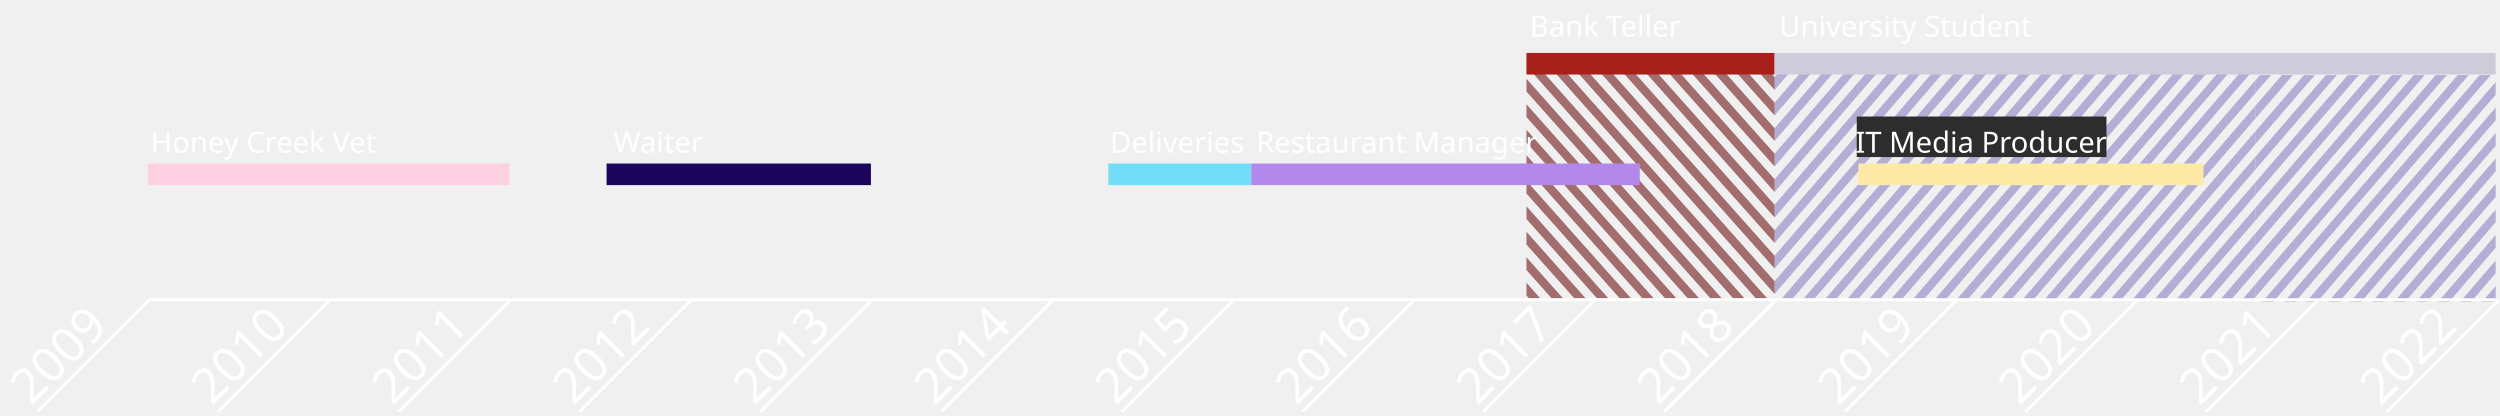
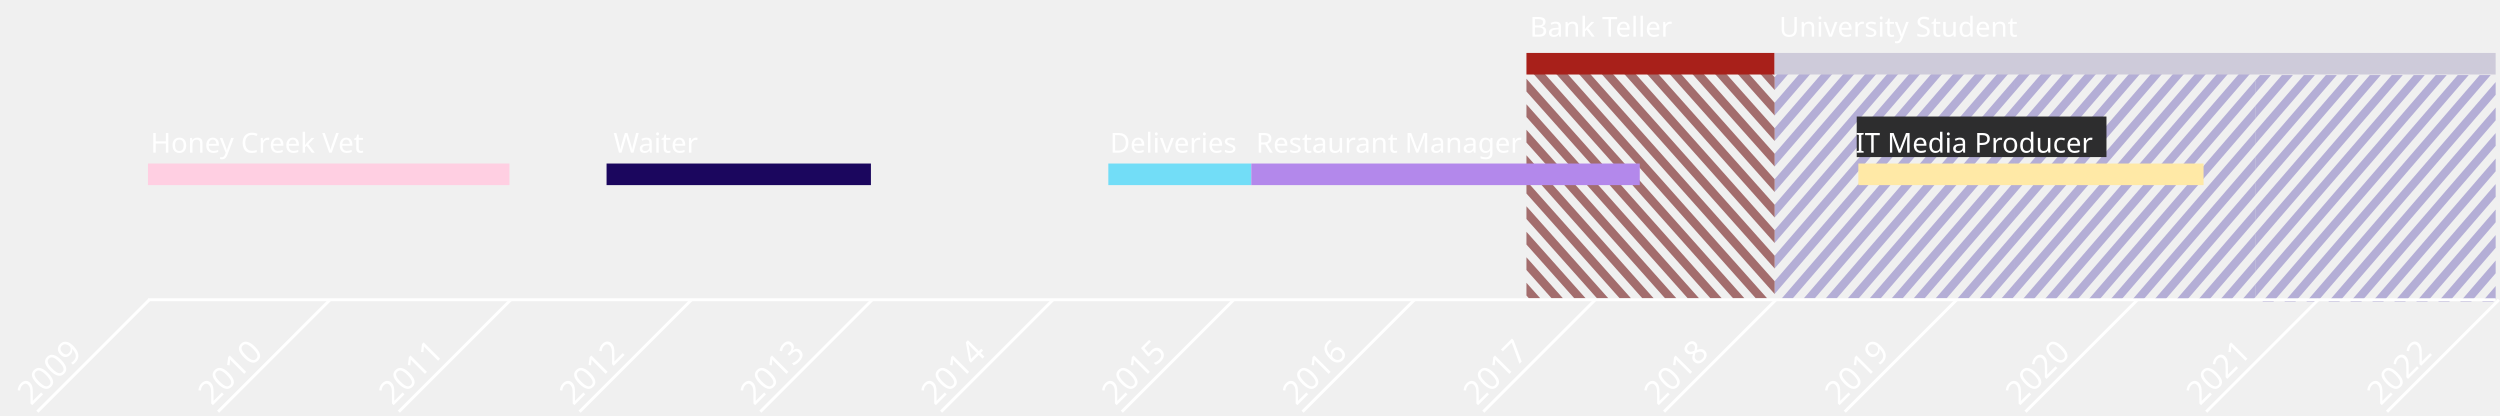
<svg xmlns="http://www.w3.org/2000/svg" viewBox="0 0 1541.6 256.17">
  <defs>
-     <style>.cls-1,.cls-4{fill:none;}.cls-2{fill:#b4aed6;}.cls-3{fill:#a36d6d;}.cls-4{stroke:#fff;stroke-miterlimit:10;stroke-width:1.82px;}.cls-5{font-size:29.94px;}.cls-13,.cls-5{fill:#fff;font-family:"Oswald", Oswald, sans-serif;font-weight:300;}.cls-6{fill:#ffcfe2;}.cls-7{fill:#1b065e;}.cls-8{fill:#72ddf7;}.cls-9{fill:#b388eb;}.cls-10{fill:#ffe9a6;}.cls-11{fill:#a8201a;}.cls-12{fill:#cecbda;}.cls-13{font-size:18px;}.cls-14{fill:#2d2d2e;}</style>
+     <style>.cls-1,.cls-4{fill:none;}.cls-2{fill:#b4aed6;}.cls-3{fill:#a36d6d;}.cls-4{stroke:#fff;stroke-miterlimit:10;stroke-width:1.82px;}.cls-5{font-size:20px;}.cls-13,.cls-5{fill:#fff;font-family:"Montserrat",sans-serif;font-weight:300;}.cls-6{fill:#ffcfe2;}.cls-7{fill:#1b065e;}.cls-8{fill:#72ddf7;}.cls-9{fill:#b388eb;}.cls-10{fill:#ffe9a6;}.cls-11{fill:#a8201a;}.cls-12{fill:#cecbda;}.cls-13{font-size:17px;}.cls-14{fill:#2d2d2e;}</style>
  </defs>
  <g id="Layer_2" data-name="Layer 2">
    <g id="Layer_1-2" data-name="Layer 1">
      <polygon class="cls-1" points="1242.52 80.03 1152.91 184.01 1146.13 184.01 1242.52 72.17 1242.52 80.03" />
      <polygon class="cls-1" points="1242.52 111.48 1180.01 184.01 1173.23 184.01 1242.52 103.62 1242.52 111.48" />
      <polygon class="cls-1" points="1242.52 95.75 1166.46 184.01 1159.68 184.01 1242.52 87.89 1242.52 95.75" />
      <polygon class="cls-1" points="1242.52 44.28 1242.52 48.58 1125.8 184.01 1119.03 184.01 1239.45 44.28 1242.52 44.28" />
      <polygon class="cls-1" points="1242.52 64.31 1139.36 184.01 1132.58 184.01 1242.52 56.44 1242.52 64.31" />
      <polygon class="cls-1" points="1242.52 174.37 1234.21 184.01 1227.43 184.01 1242.52 166.51 1242.52 174.37" />
      <polygon class="cls-1" points="1242.52 158.65 1220.66 184.01 1213.88 184.01 1242.52 150.79 1242.52 158.65" />
      <polygon class="cls-1" points="1242.52 184.01 1240.99 184.01 1242.52 182.24 1242.52 184.01" />
      <polygon class="cls-1" points="1242.52 127.2 1193.56 184.01 1186.78 184.01 1242.52 119.34 1242.52 127.2" />
      <polygon class="cls-1" points="1242.52 142.93 1207.11 184.01 1200.33 184.01 1242.52 135.06 1242.52 142.93" />
      <polygon class="cls-1" points="1124.27 44.28 1094.27 79.08 1094.27 71.22 1117.49 44.28 1124.27 44.28" />
      <polygon class="cls-1" points="1137.82 44.28 1094.27 94.81 1094.27 86.94 1131.04 44.28 1137.82 44.28" />
      <polygon class="cls-1" points="1151.37 44.28 1094.27 110.53 1094.27 102.67 1144.59 44.28 1151.37 44.28" />
      <polygon class="cls-1" points="1094.27 44.28 1097.16 44.28 1094.27 47.63 1094.27 44.28" />
      <polygon class="cls-1" points="1232.67 44.28 1112.25 184.01 1105.48 184.01 1225.89 44.28 1232.67 44.28" />
      <polygon class="cls-1" points="1110.71 44.28 1094.27 63.36 1094.27 55.5 1103.94 44.28 1110.71 44.28" />
      <polygon class="cls-1" points="1205.57 44.28 1094.27 173.43 1094.27 165.57 1198.79 44.28 1205.57 44.28" />
      <polygon class="cls-1" points="1219.12 44.28 1098.7 184.01 1094.27 184.01 1094.27 181.29 1212.35 44.28 1219.12 44.28" />
      <polygon class="cls-1" points="1192.02 44.28 1094.27 157.7 1094.27 149.84 1185.24 44.28 1192.02 44.28" />
      <polygon class="cls-1" points="1164.92 44.28 1094.27 126.26 1094.27 118.39 1158.14 44.28 1164.92 44.28" />
      <polygon class="cls-1" points="1178.47 44.28 1094.27 141.98 1094.27 134.12 1171.69 44.28 1178.47 44.28" />
      <polygon class="cls-2" points="1242.52 87.89 1159.68 184.01 1152.91 184.01 1242.52 80.03 1242.52 87.89" />
      <polygon class="cls-2" points="1242.52 103.62 1173.23 184.01 1166.46 184.01 1242.52 95.75 1242.52 103.62" />
      <polygon class="cls-2" points="1242.52 56.44 1132.58 184.01 1125.8 184.01 1242.52 48.58 1242.52 56.44" />
      <polygon class="cls-2" points="1242.52 72.17 1146.13 184.01 1139.36 184.01 1242.52 64.31 1242.52 72.17" />
      <polygon class="cls-2" points="1242.52 166.51 1227.43 184.01 1220.66 184.01 1242.52 158.65 1242.52 166.51" />
      <polygon class="cls-2" points="1239.45 44.28 1119.03 184.01 1112.25 184.01 1232.67 44.28 1239.45 44.28" />
      <polygon class="cls-2" points="1242.52 182.24 1240.99 184.01 1234.21 184.01 1242.52 174.37 1242.52 182.24" />
      <polygon class="cls-2" points="1242.52 119.34 1186.78 184.01 1180.01 184.01 1242.52 111.48 1242.52 119.34" />
      <polygon class="cls-2" points="1242.52 135.06 1200.33 184.01 1193.56 184.01 1242.52 127.2 1242.52 135.06" />
      <polygon class="cls-2" points="1242.52 150.79 1213.88 184.01 1207.11 184.01 1242.52 142.93 1242.52 150.79" />
      <polygon class="cls-2" points="1212.35 44.28 1094.27 181.29 1094.27 173.43 1205.57 44.28 1212.35 44.28" />
      <polygon class="cls-2" points="1131.04 44.28 1094.27 86.94 1094.27 79.08 1124.27 44.28 1131.04 44.28" />
      <polygon class="cls-2" points="1144.59 44.28 1094.27 102.67 1094.27 94.81 1137.82 44.28 1144.59 44.28" />
      <polygon class="cls-2" points="1158.14 44.28 1094.27 118.39 1094.27 110.53 1151.37 44.28 1158.14 44.28" />
      <polygon class="cls-2" points="1097.16 44.28 1103.94 44.28 1094.27 55.5 1094.27 47.63 1097.16 44.28" />
      <polygon class="cls-2" points="1117.49 44.28 1094.27 71.22 1094.27 63.36 1110.71 44.28 1117.49 44.28" />
      <polygon class="cls-2" points="1225.89 44.28 1105.48 184.01 1098.7 184.01 1219.12 44.28 1225.89 44.28" />
      <polygon class="cls-2" points="1198.79 44.28 1094.27 165.57 1094.27 157.7 1192.02 44.28 1198.79 44.28" />
      <polygon class="cls-2" points="1171.69 44.28 1094.27 134.12 1094.27 126.26 1164.92 44.28 1171.69 44.28" />
      <polygon class="cls-2" points="1185.24 44.28 1094.27 149.84 1094.27 141.98 1178.47 44.28 1185.24 44.28" />
      <polygon class="cls-1" points="1390.72 81.03 1301.11 185.01 1294.34 185.01 1390.72 73.17 1390.72 81.03" />
      <polygon class="cls-1" points="1390.72 112.48 1328.21 185.01 1321.44 185.01 1390.72 104.62 1390.72 112.48" />
      <polygon class="cls-1" points="1390.72 96.75 1314.66 185.01 1307.89 185.01 1390.72 88.89 1390.72 96.75" />
      <polygon class="cls-1" points="1390.72 45.28 1390.72 49.58 1274.01 185.01 1267.23 185.01 1387.65 45.28 1390.72 45.28" />
      <polygon class="cls-1" points="1390.72 65.31 1287.56 185.01 1280.79 185.01 1390.72 57.44 1390.72 65.31" />
      <polygon class="cls-1" points="1390.72 175.37 1382.42 185.01 1375.64 185.01 1390.72 167.51 1390.72 175.37" />
      <polygon class="cls-1" points="1390.72 159.65 1368.87 185.01 1362.09 185.01 1390.72 151.79 1390.72 159.65" />
      <polygon class="cls-1" points="1390.72 185.01 1389.19 185.01 1390.72 183.24 1390.72 185.01" />
      <polygon class="cls-1" points="1390.72 128.2 1341.76 185.01 1334.99 185.01 1390.72 120.34 1390.72 128.2" />
      <polygon class="cls-1" points="1390.72 143.93 1355.31 185.01 1348.54 185.01 1390.72 136.06 1390.72 143.93" />
      <polygon class="cls-1" points="1272.47 45.28 1242.48 80.08 1242.48 72.22 1265.69 45.28 1272.47 45.28" />
      <polygon class="cls-1" points="1286.02 45.28 1242.48 95.81 1242.48 87.94 1279.25 45.28 1286.02 45.28" />
      <polygon class="cls-1" points="1299.57 45.28 1242.48 111.53 1242.48 103.67 1292.8 45.28 1299.57 45.28" />
      <polygon class="cls-1" points="1242.48 45.28 1245.37 45.28 1242.48 48.63 1242.48 45.28" />
      <polygon class="cls-1" points="1380.88 45.28 1260.46 185.01 1253.68 185.01 1374.1 45.28 1380.88 45.28" />
      <polygon class="cls-1" points="1258.92 45.28 1242.48 64.36 1242.48 56.5 1252.14 45.28 1258.92 45.28" />
      <polygon class="cls-1" points="1353.78 45.28 1242.48 174.43 1242.48 166.57 1347 45.28 1353.78 45.28" />
      <polygon class="cls-1" points="1367.33 45.28 1246.91 185.01 1242.48 185.01 1242.48 182.29 1360.55 45.28 1367.33 45.28" />
      <polygon class="cls-1" points="1340.22 45.28 1242.48 158.7 1242.48 150.84 1333.45 45.28 1340.22 45.28" />
      <polygon class="cls-1" points="1313.12 45.28 1242.48 127.26 1242.48 119.39 1306.35 45.28 1313.12 45.28" />
      <polygon class="cls-1" points="1326.67 45.28 1242.48 142.98 1242.48 135.12 1319.9 45.28 1326.67 45.28" />
      <polygon class="cls-2" points="1390.72 88.89 1307.89 185.01 1301.11 185.01 1390.72 81.03 1390.72 88.89" />
      <polygon class="cls-2" points="1390.72 104.62 1321.44 185.01 1314.66 185.01 1390.72 96.75 1390.72 104.62" />
      <polygon class="cls-2" points="1390.72 57.44 1280.79 185.01 1274.01 185.01 1390.72 49.58 1390.72 57.44" />
      <polygon class="cls-2" points="1390.72 73.17 1294.34 185.01 1287.56 185.01 1390.72 65.31 1390.72 73.17" />
      <polygon class="cls-2" points="1390.72 167.51 1375.64 185.01 1368.87 185.01 1390.72 159.65 1390.72 167.51" />
      <polygon class="cls-2" points="1387.65 45.28 1267.23 185.01 1260.46 185.01 1380.88 45.28 1387.65 45.28" />
      <polygon class="cls-2" points="1390.72 183.24 1389.19 185.01 1382.42 185.01 1390.72 175.37 1390.72 183.24" />
      <polygon class="cls-2" points="1390.72 120.34 1334.99 185.01 1328.21 185.01 1390.72 112.48 1390.72 120.34" />
      <polygon class="cls-2" points="1390.72 136.06 1348.54 185.01 1341.76 185.01 1390.72 128.2 1390.72 136.06" />
      <polygon class="cls-2" points="1390.72 151.79 1362.09 185.01 1355.31 185.01 1390.72 143.93 1390.72 151.79" />
      <polygon class="cls-2" points="1360.55 45.28 1242.48 182.29 1242.48 174.43 1353.78 45.28 1360.55 45.28" />
      <polygon class="cls-2" points="1279.25 45.28 1242.48 87.94 1242.48 80.08 1272.47 45.28 1279.25 45.28" />
      <polygon class="cls-2" points="1292.8 45.28 1242.48 103.67 1242.48 95.81 1286.02 45.28 1292.8 45.28" />
      <polygon class="cls-2" points="1306.35 45.28 1242.48 119.39 1242.48 111.53 1299.57 45.28 1306.35 45.28" />
      <polygon class="cls-2" points="1245.37 45.28 1252.14 45.28 1242.48 56.5 1242.48 48.63 1245.37 45.28" />
      <polygon class="cls-2" points="1265.69 45.28 1242.48 72.22 1242.48 64.36 1258.92 45.28 1265.69 45.28" />
      <polygon class="cls-2" points="1374.1 45.28 1253.68 185.01 1246.91 185.01 1367.33 45.28 1374.1 45.28" />
      <polygon class="cls-2" points="1347 45.28 1242.48 166.57 1242.48 158.7 1340.22 45.28 1347 45.28" />
      <polygon class="cls-2" points="1319.9 45.28 1242.48 135.12 1242.48 127.26 1313.12 45.28 1319.9 45.28" />
      <polygon class="cls-2" points="1333.45 45.28 1242.48 150.84 1242.48 142.98 1326.67 45.28 1333.45 45.28" />
      <polygon class="cls-1" points="1538.93 82.03 1449.32 186.01 1442.54 186.01 1538.93 74.17 1538.93 82.03" />
      <polygon class="cls-1" points="1538.93 113.48 1476.42 186.01 1469.64 186.01 1538.93 105.62 1538.93 113.48" />
      <polygon class="cls-1" points="1538.93 97.75 1462.87 186.01 1456.09 186.01 1538.93 89.89 1538.93 97.75" />
      <polygon class="cls-1" points="1538.93 46.28 1538.93 50.58 1422.21 186.01 1415.44 186.01 1535.86 46.28 1538.93 46.28" />
      <polygon class="cls-1" points="1538.93 66.31 1435.77 186.01 1428.99 186.01 1538.93 58.44 1538.93 66.31" />
      <polygon class="cls-1" points="1538.93 176.37 1530.62 186.01 1523.85 186.01 1538.93 168.51 1538.93 176.37" />
      <polygon class="cls-1" points="1538.93 160.65 1517.07 186.01 1510.3 186.01 1538.93 152.79 1538.93 160.65" />
      <polygon class="cls-1" points="1538.93 186.01 1537.4 186.01 1538.93 184.24 1538.93 186.01" />
      <polygon class="cls-1" points="1538.93 129.2 1489.97 186.01 1483.19 186.01 1538.93 121.34 1538.93 129.2" />
      <polygon class="cls-1" points="1538.93 144.93 1503.52 186.01 1496.74 186.01 1538.93 137.06 1538.93 144.93" />
      <polygon class="cls-1" points="1420.68 46.28 1390.68 81.08 1390.68 73.22 1413.9 46.28 1420.68 46.28" />
      <polygon class="cls-1" points="1434.23 46.28 1390.68 96.81 1390.68 88.94 1427.45 46.28 1434.23 46.28" />
      <polygon class="cls-1" points="1447.78 46.28 1390.68 112.53 1390.68 104.67 1441 46.28 1447.78 46.28" />
      <polygon class="cls-1" points="1390.68 46.28 1393.57 46.28 1390.68 49.63 1390.68 46.28" />
      <polygon class="cls-1" points="1529.08 46.28 1408.66 186.01 1401.89 186.01 1522.31 46.28 1529.08 46.28" />
      <polygon class="cls-1" points="1407.13 46.28 1390.68 65.36 1390.68 57.5 1400.35 46.28 1407.13 46.28" />
      <polygon class="cls-1" points="1501.98 46.28 1390.68 175.43 1390.68 167.57 1495.2 46.28 1501.98 46.28" />
      <polygon class="cls-1" points="1515.53 46.28 1395.11 186.01 1390.68 186.01 1390.68 183.29 1508.76 46.28 1515.53 46.28" />
      <polygon class="cls-1" points="1488.43 46.28 1390.68 159.7 1390.68 151.84 1481.65 46.28 1488.43 46.28" />
      <polygon class="cls-1" points="1461.33 46.28 1390.68 128.26 1390.68 120.39 1454.55 46.28 1461.33 46.28" />
      <polygon class="cls-1" points="1474.88 46.28 1390.68 143.98 1390.68 136.12 1468.1 46.28 1474.88 46.28" />
      <polygon class="cls-2" points="1538.93 89.89 1456.09 186.01 1449.32 186.01 1538.93 82.03 1538.93 89.89" />
      <polygon class="cls-2" points="1538.93 105.62 1469.64 186.01 1462.87 186.01 1538.93 97.75 1538.93 105.62" />
      <polygon class="cls-2" points="1538.93 58.44 1428.99 186.01 1422.21 186.01 1538.93 50.58 1538.93 58.44" />
      <polygon class="cls-2" points="1538.93 74.17 1442.54 186.01 1435.77 186.01 1538.93 66.31 1538.93 74.17" />
      <polygon class="cls-2" points="1538.93 168.51 1523.85 186.01 1517.07 186.01 1538.93 160.65 1538.93 168.51" />
      <polygon class="cls-2" points="1535.86 46.28 1415.44 186.01 1408.66 186.01 1529.08 46.28 1535.86 46.28" />
      <polygon class="cls-2" points="1538.93 184.24 1537.4 186.01 1530.62 186.01 1538.93 176.37 1538.93 184.24" />
      <polygon class="cls-2" points="1538.93 121.34 1483.19 186.01 1476.42 186.01 1538.93 113.48 1538.93 121.34" />
      <polygon class="cls-2" points="1538.93 137.06 1496.74 186.01 1489.97 186.01 1538.93 129.2 1538.93 137.06" />
      <polygon class="cls-2" points="1538.93 152.79 1510.3 186.01 1503.52 186.01 1538.93 144.93 1538.93 152.79" />
      <polygon class="cls-2" points="1508.76 46.28 1390.68 183.29 1390.68 175.43 1501.98 46.28 1508.76 46.28" />
      <polygon class="cls-2" points="1427.45 46.28 1390.68 88.94 1390.68 81.08 1420.68 46.28 1427.45 46.28" />
      <polygon class="cls-2" points="1441 46.28 1390.68 104.67 1390.68 96.81 1434.23 46.28 1441 46.28" />
      <polygon class="cls-2" points="1454.55 46.28 1390.68 120.39 1390.68 112.53 1447.78 46.28 1454.55 46.28" />
      <polygon class="cls-2" points="1393.57 46.28 1400.35 46.28 1390.68 57.5 1390.68 49.63 1393.57 46.28" />
      <polygon class="cls-2" points="1413.9 46.28 1390.68 73.22 1390.68 65.36 1407.13 46.28 1413.9 46.28" />
      <polygon class="cls-2" points="1522.31 46.28 1401.89 186.01 1395.11 186.01 1515.53 46.28 1522.31 46.28" />
      <polygon class="cls-2" points="1495.2 46.28 1390.68 167.57 1390.68 159.7 1488.43 46.28 1495.2 46.28" />
      <polygon class="cls-2" points="1468.1 46.28 1390.68 136.12 1390.68 128.26 1461.33 46.28 1468.1 46.28" />
      <polygon class="cls-2" points="1481.65 46.28 1390.68 151.84 1390.68 143.98 1474.88 46.28 1481.65 46.28" />
      <polygon class="cls-1" points="941.27 80.03 1033.78 184.01 1040.78 184.01 941.27 72.17 941.27 80.03" />
      <polygon class="cls-1" points="941.27 111.48 1005.8 184.01 1012.8 184.01 941.27 103.62 941.27 111.48" />
      <polygon class="cls-1" points="941.27 95.75 1019.79 184.01 1026.79 184.01 941.27 87.89 941.27 95.75" />
      <polygon class="cls-1" points="941.27 44.28 941.27 48.58 1061.76 184.01 1068.76 184.01 944.44 44.28 941.27 44.28" />
      <polygon class="cls-1" points="941.27 64.31 1047.77 184.01 1054.77 184.01 941.27 56.44 941.27 64.31" />
      <polygon class="cls-1" points="941.27 174.37 949.85 184.01 956.84 184.01 941.27 166.51 941.27 174.37" />
      <polygon class="cls-1" points="941.27 158.65 963.84 184.01 970.83 184.01 941.27 150.79 941.27 158.65" />
      <polygon class="cls-1" points="941.27 184.01 942.85 184.01 941.27 182.24 941.27 184.01" />
      <polygon class="cls-1" points="941.27 127.2 991.82 184.01 998.81 184.01 941.27 119.34 941.27 127.2" />
      <polygon class="cls-1" points="941.27 142.93 977.83 184.01 984.82 184.01 941.27 135.06 941.27 142.93" />
      <polygon class="cls-1" points="1063.35 44.28 1094.31 79.08 1094.31 71.22 1070.34 44.28 1063.35 44.28" />
      <polygon class="cls-1" points="1049.36 44.28 1094.31 94.81 1094.31 86.94 1056.36 44.28 1049.36 44.28" />
      <polygon class="cls-1" points="1035.37 44.28 1094.31 110.53 1094.31 102.67 1042.37 44.28 1035.37 44.28" />
      <polygon class="cls-1" points="1094.31 44.28 1091.33 44.28 1094.31 47.63 1094.31 44.28" />
      <polygon class="cls-1" points="951.44 44.28 1075.75 184.01 1082.74 184.01 958.43 44.28 951.44 44.28" />
      <polygon class="cls-1" points="1077.34 44.28 1094.31 63.36 1094.31 55.5 1084.33 44.28 1077.34 44.28" />
      <polygon class="cls-1" points="979.41 44.28 1094.31 173.43 1094.31 165.57 986.41 44.28 979.41 44.28" />
      <polygon class="cls-1" points="965.43 44.28 1089.74 184.01 1094.31 184.01 1094.31 181.29 972.42 44.28 965.43 44.28" />
      <polygon class="cls-1" points="993.4 44.28 1094.31 157.7 1094.31 149.84 1000.4 44.28 993.4 44.28" />
      <polygon class="cls-1" points="1021.38 44.28 1094.31 126.26 1094.31 118.39 1028.38 44.28 1021.38 44.28" />
      <polygon class="cls-1" points="1007.39 44.28 1094.31 141.98 1094.31 134.12 1014.39 44.28 1007.39 44.28" />
      <polygon class="cls-3" points="941.27 87.89 1026.79 184.01 1033.78 184.01 941.27 80.03 941.27 87.89" />
      <polygon class="cls-3" points="941.27 103.62 1012.8 184.01 1019.79 184.01 941.27 95.75 941.27 103.62" />
      <polygon class="cls-3" points="941.27 56.44 1054.77 184.01 1061.76 184.01 941.27 48.58 941.27 56.44" />
      <polygon class="cls-3" points="941.27 72.17 1040.78 184.01 1047.77 184.01 941.27 64.31 941.27 72.17" />
      <polygon class="cls-3" points="941.27 166.51 956.84 184.01 963.84 184.01 941.27 158.65 941.27 166.51" />
      <polygon class="cls-3" points="944.44 44.28 1068.76 184.01 1075.75 184.01 951.44 44.28 944.44 44.28" />
      <polygon class="cls-3" points="941.27 182.24 942.85 184.01 949.85 184.01 941.27 174.37 941.27 182.24" />
      <polygon class="cls-3" points="941.27 119.34 998.81 184.01 1005.8 184.01 941.27 111.48 941.27 119.34" />
      <polygon class="cls-3" points="941.27 135.06 984.82 184.01 991.82 184.01 941.27 127.2 941.27 135.06" />
      <polygon class="cls-3" points="941.27 150.79 970.83 184.01 977.83 184.01 941.27 142.93 941.27 150.79" />
      <polygon class="cls-3" points="972.42 44.28 1094.31 181.29 1094.31 173.43 979.41 44.28 972.42 44.28" />
      <polygon class="cls-3" points="1056.36 44.28 1094.31 86.94 1094.31 79.08 1063.35 44.28 1056.36 44.28" />
      <polygon class="cls-3" points="1042.37 44.28 1094.31 102.67 1094.31 94.81 1049.36 44.28 1042.37 44.28" />
      <polygon class="cls-3" points="1028.38 44.28 1094.31 118.39 1094.31 110.53 1035.37 44.28 1028.38 44.28" />
      <polygon class="cls-3" points="1091.33 44.28 1084.33 44.28 1094.31 55.5 1094.31 47.63 1091.33 44.28" />
      <polygon class="cls-3" points="1070.34 44.28 1094.31 71.22 1094.31 63.36 1077.34 44.28 1070.34 44.28" />
      <polygon class="cls-3" points="958.43 44.28 1082.74 184.01 1089.74 184.01 965.43 44.28 958.43 44.28" />
      <polygon class="cls-3" points="986.41 44.28 1094.31 165.57 1094.31 157.7 993.4 44.28 986.41 44.28" />
      <polygon class="cls-3" points="1014.39 44.28 1094.31 134.12 1094.31 126.26 1021.38 44.28 1014.39 44.28" />
      <polygon class="cls-3" points="1000.4 44.28 1094.31 149.84 1094.31 141.98 1007.39 44.28 1000.4 44.28" />
      <line class="cls-4" x1="91.25" y1="184.84" x2="1538.93" y2="184.84" />
      <line class="cls-4" x1="92.08" y1="184.84" x2="23.04" y2="253.88" />
      <line class="cls-4" x1="203.53" y1="184.84" x2="134.5" y2="253.88" />
      <line class="cls-4" x1="314.98" y1="184.84" x2="245.95" y2="253.88" />
      <line class="cls-4" x1="426.43" y1="184.84" x2="357.4" y2="253.88" />
      <line class="cls-4" x1="537.88" y1="184.84" x2="468.85" y2="253.88" />
      <line class="cls-4" x1="649.34" y1="184.84" x2="580.3" y2="253.88" />
      <line class="cls-4" x1="760.79" y1="184.84" x2="691.75" y2="253.88" />
      <line class="cls-4" x1="872.24" y1="184.84" x2="803.21" y2="253.88" />
      <line class="cls-4" x1="983.69" y1="184.84" x2="914.66" y2="253.88" />
      <line class="cls-4" x1="1095.14" y1="184.84" x2="1026.11" y2="253.88" />
      <line class="cls-4" x1="1206.59" y1="184.84" x2="1137.56" y2="253.88" />
      <line class="cls-4" x1="1318.05" y1="184.84" x2="1249.01" y2="253.88" />
      <line class="cls-4" x1="1429.5" y1="184.84" x2="1360.46" y2="253.88" />
      <line class="cls-4" x1="1540.95" y1="184.84" x2="1471.92" y2="253.88" />
      <text class="cls-5" transform="translate(19.16 250.51) rotate(-45)">2009</text>
      <text class="cls-5" transform="translate(130.61 250.51) rotate(-45)">2010</text>
      <text class="cls-5" transform="translate(242.06 250.51) rotate(-45)">2011</text>
      <text class="cls-5" transform="translate(353.51 250.51) rotate(-45)">2012</text>
      <text class="cls-5" transform="translate(464.96 250.51) rotate(-45)">2013</text>
      <text class="cls-5" transform="translate(576.42 250.51) rotate(-45)">2014</text>
      <text class="cls-5" transform="translate(687.87 250.51) rotate(-45)">2015</text>
      <text class="cls-5" transform="translate(799.32 250.51) rotate(-45)">2016</text>
      <text class="cls-5" transform="translate(910.77 250.51) rotate(-45)">2017</text>
      <text class="cls-5" transform="translate(1022.22 250.51) rotate(-45)">2018</text>
      <text class="cls-5" transform="translate(1133.67 250.51) rotate(-45)">2019</text>
      <text class="cls-5" transform="translate(1245.13 250.51) rotate(-45)">2020</text>
      <text class="cls-5" transform="translate(1356.58 250.51) rotate(-45)">2021</text>
      <text class="cls-5" transform="translate(1468.03 250.51) rotate(-45)">2022</text>
      <rect id="Honey_Creek" data-name="Honey Creek" class="cls-6" x="91.25" y="100.84" width="222.9" height="13.31" />
      <rect id="McJs" class="cls-7" x="374.03" y="100.84" width="163.02" height="13.31" />
      <rect id="Caseys" class="cls-8" x="683.44" y="100.84" width="88.16" height="13.31" />
      <rect id="Hardees" class="cls-9" x="771.6" y="100.84" width="239.54" height="13.31" />
      <rect id="Hardees-2" data-name="Hardees" class="cls-10" x="1145.93" y="100.84" width="212.87" height="13.31" />
      <rect id="Citizens" class="cls-11" x="941.27" y="32.64" width="153.04" height="13.31" />
      <rect id="Citizens-2" data-name="Citizens" class="cls-12" x="1094.27" y="32.64" width="444.65" height="13.31" />
      <text class="cls-13" transform="translate(92.86 94.15)">Honey Creek Vet</text>
      <text class="cls-13" transform="translate(378.27 94.15)">Waiter</text>
      <text class="cls-13" transform="translate(684.45 94.15)">Deliveries</text>
      <text class="cls-13" transform="translate(774.55 94.15)">Restaurant Manager</text>
      <text class="cls-13" transform="translate(943.34 22.62)">Bank Teller</text>
      <text class="cls-13" transform="translate(1097.12 22.62)">University Student</text>
      <rect class="cls-14" x="1144.93" y="71.86" width="154" height="25" />
      <text class="cls-13" transform="translate(1144.13 94.15)">IT Media Producer</text>
    </g>
  </g>
</svg>
